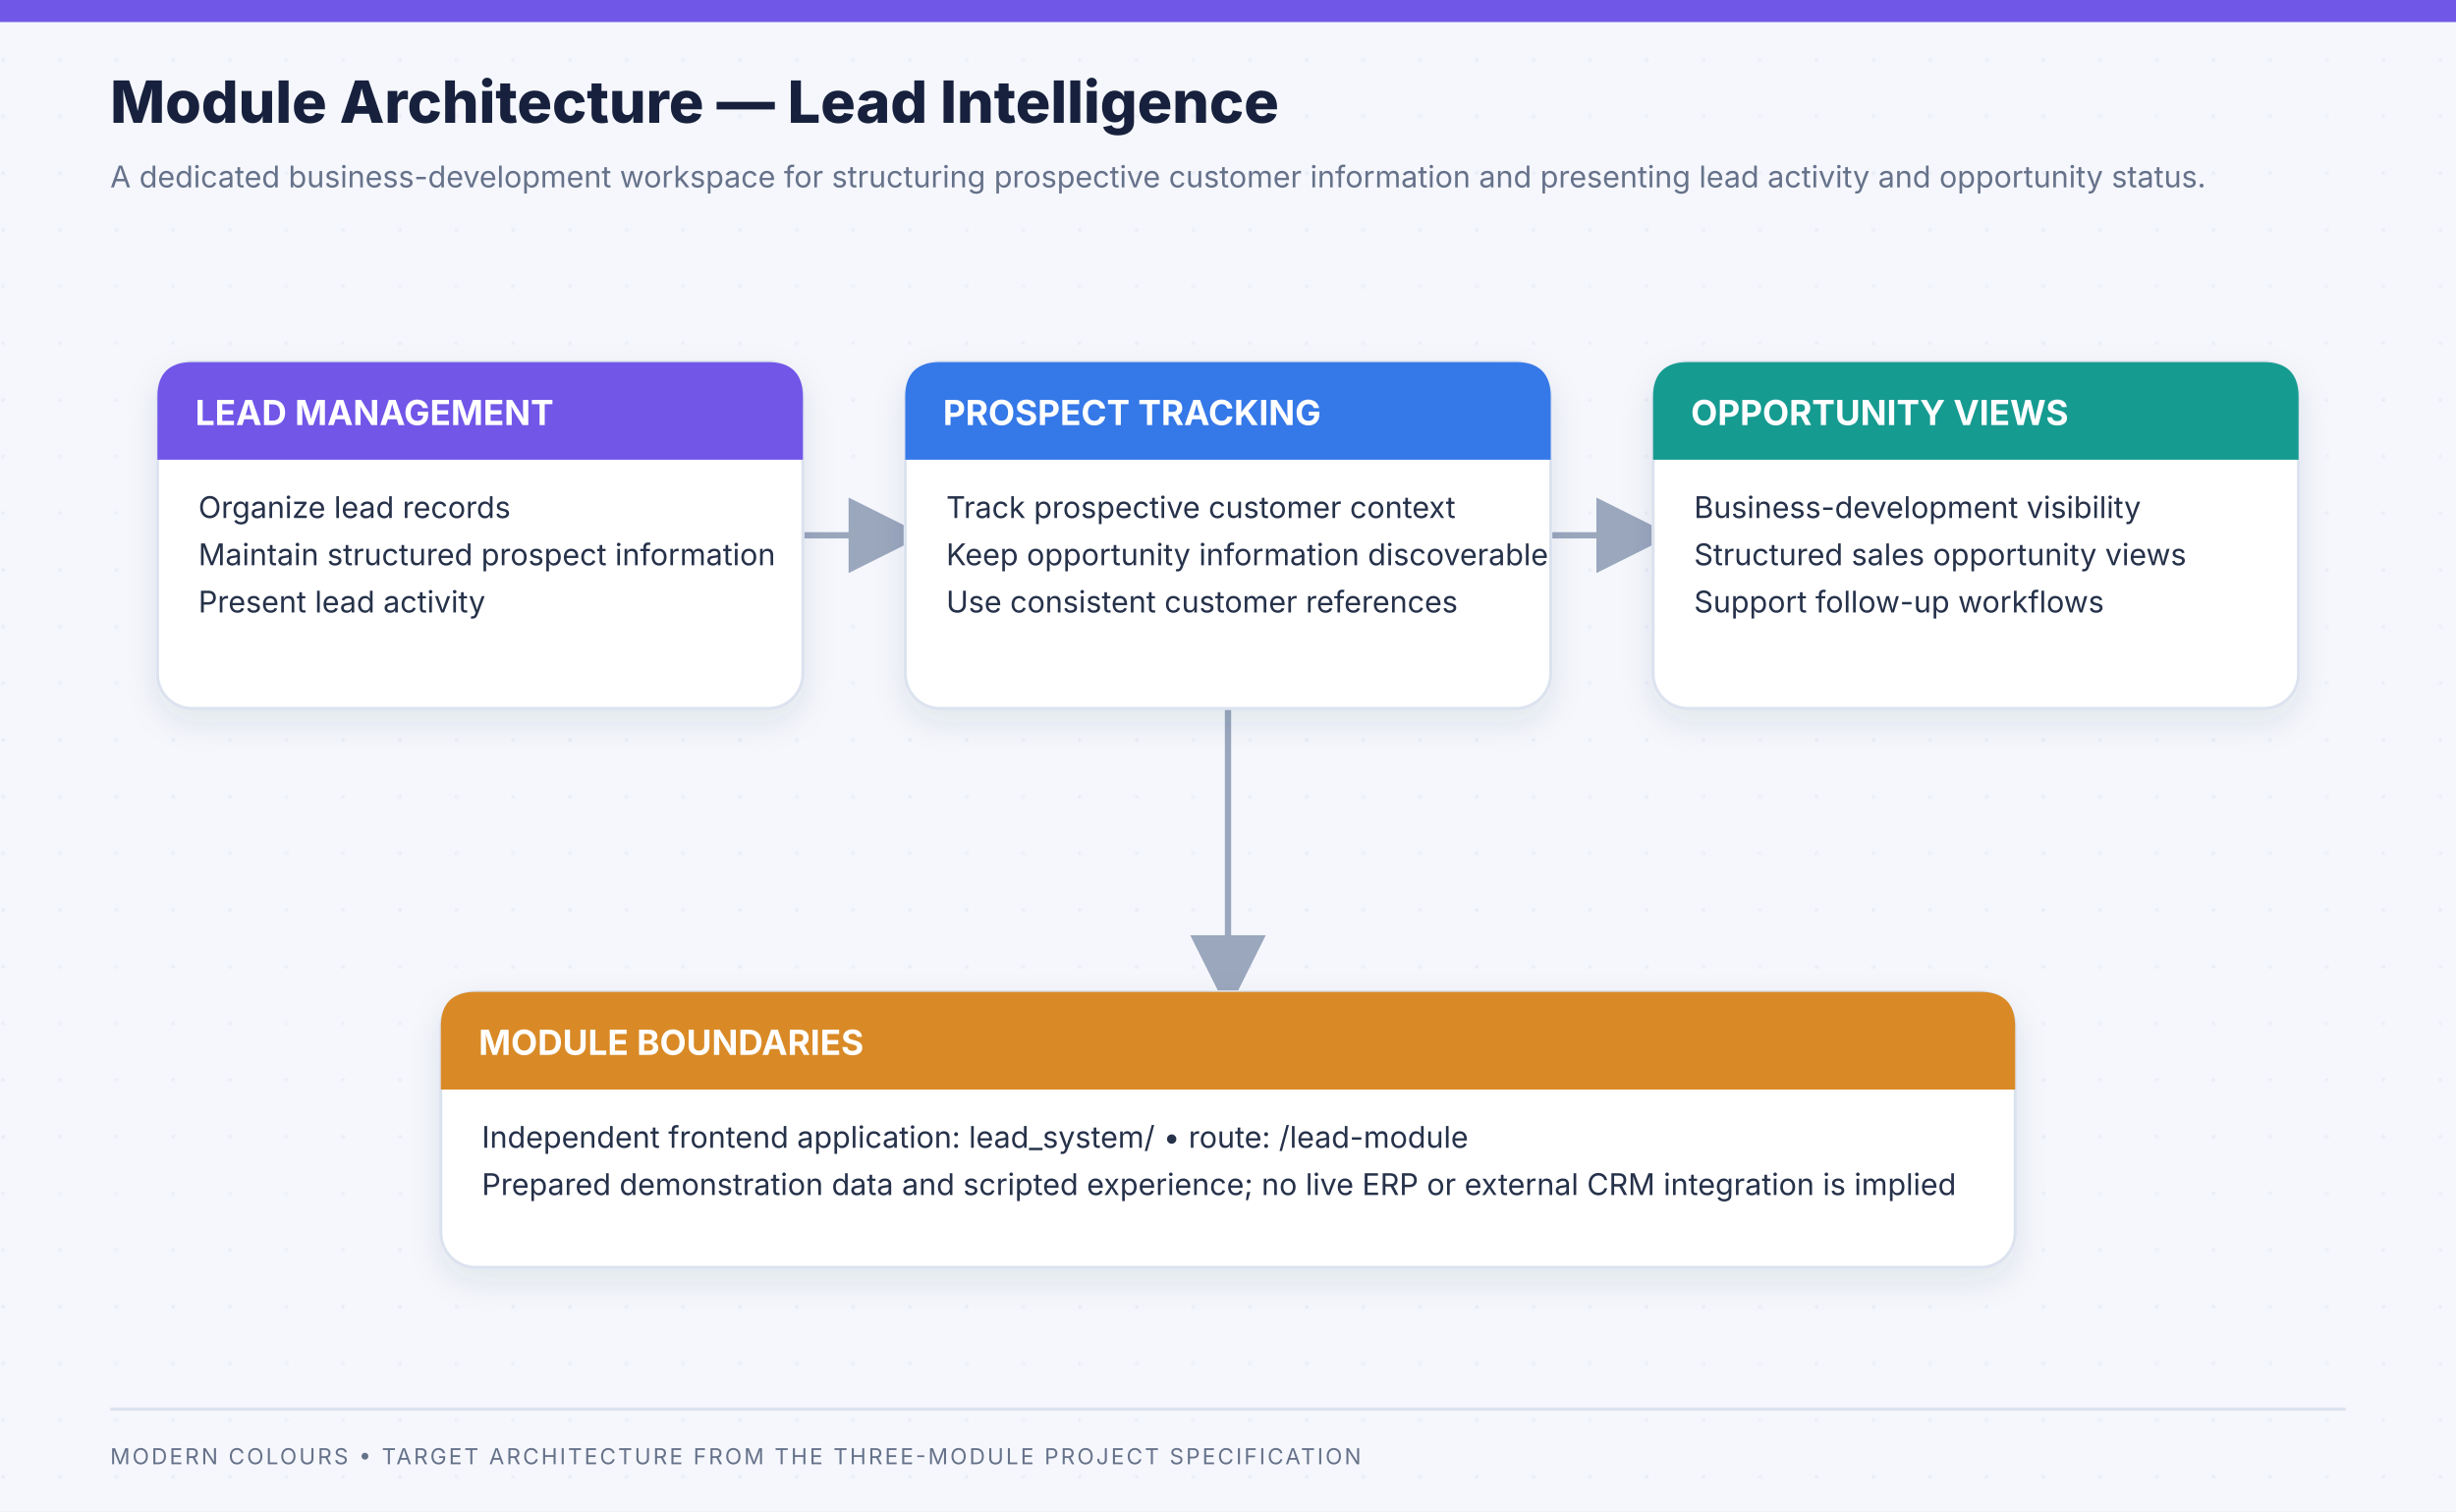
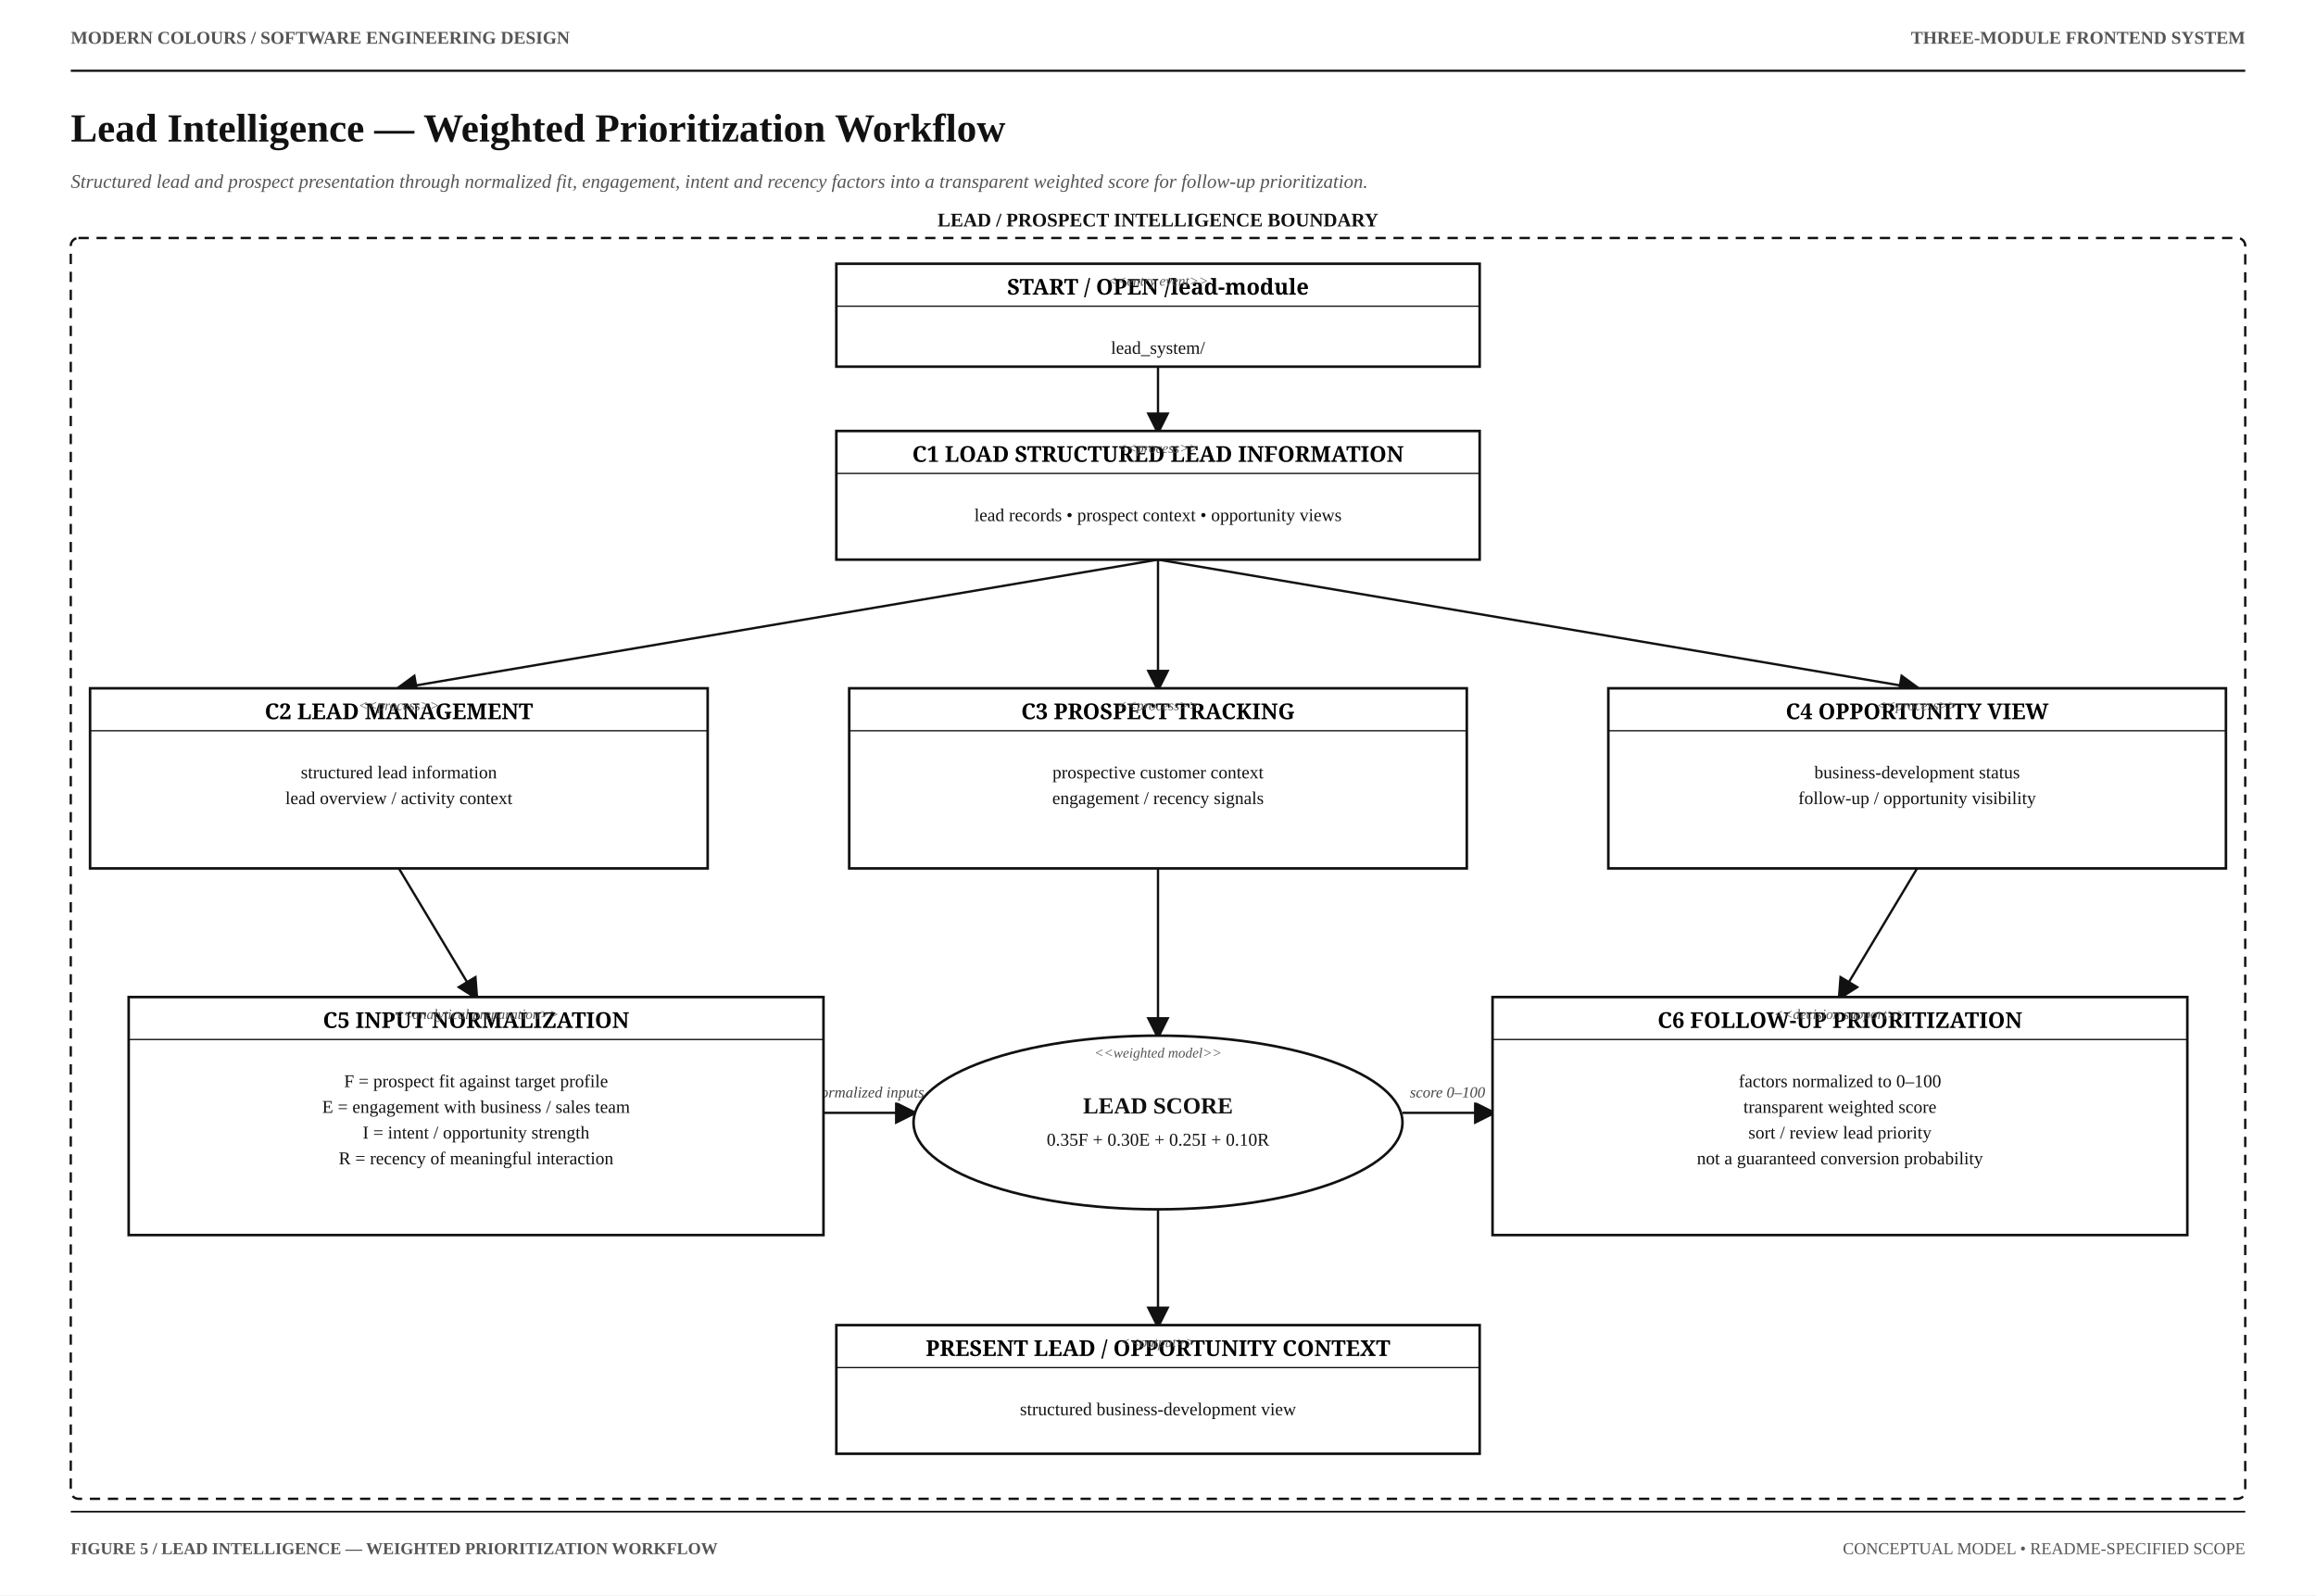
- <svg xmlns="http://www.w3.org/2000/svg" width="100%" viewBox="0 0 1560 960" role="img" aria-labelledby="title desc">
+ <svg xmlns="http://www.w3.org/2000/svg" width="100%" viewBox="0 0 1800 1240" role="img" aria-labelledby="ti de">
  <defs>
-     <filter id="shadow" x="-15%" y="-15%" width="130%" height="140%">
-       <feDropShadow dx="0" dy="8" stdDeviation="10" flood-color="#263657" flood-opacity=".09" />
-     </filter>
-     <marker id="arrow" markerWidth="12" markerHeight="12" refX="9" refY="6" orient="auto">
-       <path d="M0,0 L12,6 L0,12 Z" fill="#9AA7BD" />
+     <marker id="a" markerWidth="10" markerHeight="10" refX="8" refY="5" orient="auto">
+       <path d="M0 0L10 5L0 10Z" fill="#111" />
    </marker>
-     <pattern id="grid" width="36" height="36" patternUnits="userSpaceOnUse">
-       <circle cx="2" cy="2" r="1.2" fill="#E5EAF3" />
-     </pattern>
  </defs>
-   <rect width="1560" height="960" fill="#F5F7FC" />
-   <rect width="1560" height="960" fill="url(#grid)" opacity=".8" />
-   <rect x="0" y="0" width="1560" height="14" fill="#7157E8" />
-   <text x="70" y="78" font-family="Inter,Arial,sans-serif" font-size="37" font-weight="800" fill="#17213D">Module Architecture — Lead Intelligence</text>
-   <text x="70" y="119" font-family="Inter,Arial,sans-serif" font-size="19" fill="#66728A">A dedicated business-development workspace for structuring prospective customer information and presenting lead activity and opportunity status.</text>
-   <path d="M 510 340 L 575 340" fill="none" stroke="#9AA7BD" stroke-width="4" stroke-linecap="round" marker-end="url(#arrow)" />
-   <path d="M 985 340 L 1050 340" fill="none" stroke="#9AA7BD" stroke-width="4" stroke-linecap="round" marker-end="url(#arrow)" />
-   <path d="M 780 450 L 780 630" fill="none" stroke="#9AA7BD" stroke-width="4" stroke-linecap="round" marker-end="url(#arrow)" />
-   <g filter="url(#shadow)">
-     <rect x="100" y="230" width="410" height="220" rx="22" fill="#FFFFFF" stroke="#DCE3EF" stroke-width="2" />
-     <path d="M 122 230 H 488 Q 510 230 510 252 V 292 H 100 V 252 Q 100 230 122 230" fill="#7157E8" />
-     <text x="124" y="270" font-family="Inter,Arial,sans-serif" font-size="22" font-weight="700" fill="#FFFFFF">LEAD MANAGEMENT</text>
-     <text x="126" y="329" font-family="Inter,Arial,sans-serif" font-size="19" fill="#25304A">
-       <tspan x="126" dy="0">Organize lead records</tspan>
-       <tspan x="126" dy="30">Maintain structured prospect information</tspan>
-       <tspan x="126" dy="30">Present lead activity</tspan>
-     </text>
-   </g>
-   <g filter="url(#shadow)">
-     <rect x="575" y="230" width="410" height="220" rx="22" fill="#FFFFFF" stroke="#DCE3EF" stroke-width="2" />
-     <path d="M 597 230 H 963 Q 985 230 985 252 V 292 H 575 V 252 Q 575 230 597 230" fill="#3678E8" />
-     <text x="599" y="270" font-family="Inter,Arial,sans-serif" font-size="22" font-weight="700" fill="#FFFFFF">PROSPECT TRACKING</text>
-     <text x="601" y="329" font-family="Inter,Arial,sans-serif" font-size="19" fill="#25304A">
-       <tspan x="601" dy="0">Track prospective customer context</tspan>
-       <tspan x="601" dy="30">Keep opportunity information discoverable</tspan>
-       <tspan x="601" dy="30">Use consistent customer references</tspan>
-     </text>
-   </g>
-   <g filter="url(#shadow)">
-     <rect x="1050" y="230" width="410" height="220" rx="22" fill="#FFFFFF" stroke="#DCE3EF" stroke-width="2" />
-     <path d="M 1072 230 H 1438 Q 1460 230 1460 252 V 292 H 1050 V 252 Q 1050 230 1072 230" fill="#159B91" />
-     <text x="1074" y="270" font-family="Inter,Arial,sans-serif" font-size="22" font-weight="700" fill="#FFFFFF">OPPORTUNITY VIEWS</text>
-     <text x="1076" y="329" font-family="Inter,Arial,sans-serif" font-size="19" fill="#25304A">
-       <tspan x="1076" dy="0">Business-development visibility</tspan>
-       <tspan x="1076" dy="30">Structured sales opportunity views</tspan>
-       <tspan x="1076" dy="30">Support follow-up workflows</tspan>
-     </text>
-   </g>
-   <g filter="url(#shadow)">
-     <rect x="280" y="630" width="1000" height="175" rx="22" fill="#FFFFFF" stroke="#DCE3EF" stroke-width="2" />
-     <path d="M 302 630 H 1258 Q 1280 630 1280 652 V 692 H 280 V 652 Q 280 630 302 630" fill="#D98A28" />
-     <text x="304" y="670" font-family="Inter,Arial,sans-serif" font-size="22" font-weight="700" fill="#FFFFFF">MODULE BOUNDARIES</text>
-     <text x="306" y="729" font-family="Inter,Arial,sans-serif" font-size="19" fill="#25304A">
-       <tspan x="306" dy="0">Independent frontend application: lead_system/  •  route: /lead-module</tspan>
-       <tspan x="306" dy="30">Prepared demonstration data and scripted experience; no live ERP or external CRM integration is implied</tspan>
-     </text>
-   </g>
-   <path d="M70 895 H1490" stroke="#DCE3EF" stroke-width="2" />
-   <text x="70" y="930" font-family="Inter,Arial,sans-serif" font-size="14" letter-spacing="1.4" fill="#66728A">MODERN COLOURS  •  TARGET ARCHITECTURE FROM THE THREE-MODULE PROJECT SPECIFICATION</text>
+   <rect width="1800" height="1240" fill="#fff" />
+   <text x="55" y="34" text-anchor="start" font-family="Georgia,'Times New Roman',serif" font-size="14" font-weight="700" fill="#555">MODERN COLOURS / SOFTWARE ENGINEERING DESIGN</text>
+   <text x="1745" y="34" text-anchor="end" font-family="Georgia,'Times New Roman',serif" font-size="14" font-weight="700" fill="#555">THREE-MODULE FRONTEND SYSTEM</text>
+   <path d="M55 55H1745" stroke="#111" stroke-width="1.7" />
+   <text x="55" y="110" text-anchor="start" font-family="Georgia,'Times New Roman',serif" font-size="31" font-weight="700" fill="#111">Lead Intelligence — Weighted Prioritization Workflow</text>
+   <text x="55" y="146" text-anchor="start" font-family="Georgia,'Times New Roman',serif" font-size="15" font-weight="400" fill="#555" font-style="italic">Structured lead and prospect presentation through normalized fit, engagement, intent and recency factors into a transparent weighted score for follow-up prioritization.</text>
+   <rect x="55" y="185" width="1690" height="980" rx="6" fill="none" stroke="#111" stroke-width="1.8" stroke-dasharray="8 6" />
+   <text x="900" y="176" text-anchor="middle" font-family="Georgia,'Times New Roman',serif" font-size="15" font-weight="700" fill="#111">LEAD / PROSPECT INTELLIGENCE BOUNDARY</text>
+   <path d="M900 285 L900 335" fill="none" stroke="#111" stroke-width="1.8" marker-end="url(#a)" />
+   <path d="M900 435 L310 535" fill="none" stroke="#111" stroke-width="1.8" marker-end="url(#a)" />
+   <path d="M900 435 L900 535" fill="none" stroke="#111" stroke-width="1.8" marker-end="url(#a)" />
+   <path d="M900 435 L1490 535" fill="none" stroke="#111" stroke-width="1.8" marker-end="url(#a)" />
+   <path d="M310 675 L370 775" fill="none" stroke="#111" stroke-width="1.8" marker-end="url(#a)" />
+   <path d="M900 675 L900 805" fill="none" stroke="#111" stroke-width="1.8" marker-end="url(#a)" />
+   <path d="M1490 675 L1430 775" fill="none" stroke="#111" stroke-width="1.8" marker-end="url(#a)" />
+   <path d="M640 865 L710 865" fill="none" stroke="#111" stroke-width="1.8" marker-end="url(#a)" />
+   <rect x="615.5" y="839" width="119" height="18" fill="#fff" />
+   <text x="675" y="853" text-anchor="middle" font-family="Georgia,'Times New Roman',serif" font-size="12" font-weight="400" fill="#444" font-style="italic">normalized inputs</text>
+   <path d="M1090 865 L1160 865" fill="none" stroke="#111" stroke-width="1.8" marker-end="url(#a)" />
+   <rect x="1086.5" y="839" width="77" height="18" fill="#fff" />
+   <text x="1125" y="853" text-anchor="middle" font-family="Georgia,'Times New Roman',serif" font-size="12" font-weight="400" fill="#444" font-style="italic">score 0–100</text>
+   <path d="M900 940 L900 1030" fill="none" stroke="#111" stroke-width="1.8" marker-end="url(#a)" />
+   <rect x="650" y="205" width="500" height="80" fill="#fff" stroke="#111" stroke-width="2" />
+   <line x1="650" y1="238" x2="1150" y2="238" stroke="#111" />
+   <text x="900" y="229" text-anchor="middle" font-family="Georgia" font-size="17" font-weight="700">START / OPEN /lead-module</text>
+   <text x="900" y="222" text-anchor="middle" font-family="Georgia,'Times New Roman',serif" font-size="11" font-weight="400" fill="#555" font-style="italic">&lt;&lt;entry event&gt;&gt;</text>
+   <text x="900" y="275" text-anchor="middle" font-family="Georgia,'Times New Roman',serif" font-size="14" font-weight="400" fill="#111">lead_system/</text>
+   <rect x="650" y="335" width="500" height="100" fill="#fff" stroke="#111" stroke-width="2" />
+   <line x1="650" y1="368" x2="1150" y2="368" stroke="#111" />
+   <text x="900" y="359" text-anchor="middle" font-family="Georgia" font-size="17" font-weight="700">C1  LOAD STRUCTURED LEAD INFORMATION</text>
+   <text x="900" y="352" text-anchor="middle" font-family="Georgia,'Times New Roman',serif" font-size="11" font-weight="400" fill="#555" font-style="italic">&lt;&lt;process&gt;&gt;</text>
+   <text x="900" y="405" text-anchor="middle" font-family="Georgia,'Times New Roman',serif" font-size="14" font-weight="400" fill="#111">lead records • prospect context • opportunity views</text>
+   <rect x="70" y="535" width="480" height="140" fill="#fff" stroke="#111" stroke-width="2" />
+   <line x1="70" y1="568" x2="550" y2="568" stroke="#111" />
+   <text x="310" y="559" text-anchor="middle" font-family="Georgia" font-size="17" font-weight="700">C2  LEAD MANAGEMENT</text>
+   <text x="310" y="552" text-anchor="middle" font-family="Georgia,'Times New Roman',serif" font-size="11" font-weight="400" fill="#555" font-style="italic">&lt;&lt;process&gt;&gt;</text>
+   <text x="310" y="605" text-anchor="middle" font-family="Georgia,'Times New Roman',serif" font-size="14" font-weight="400" fill="#111">structured lead information</text>
+   <text x="310" y="625" text-anchor="middle" font-family="Georgia,'Times New Roman',serif" font-size="14" font-weight="400" fill="#111">lead overview / activity context</text>
+   <rect x="660" y="535" width="480" height="140" fill="#fff" stroke="#111" stroke-width="2" />
+   <line x1="660" y1="568" x2="1140" y2="568" stroke="#111" />
+   <text x="900" y="559" text-anchor="middle" font-family="Georgia" font-size="17" font-weight="700">C3  PROSPECT TRACKING</text>
+   <text x="900" y="552" text-anchor="middle" font-family="Georgia,'Times New Roman',serif" font-size="11" font-weight="400" fill="#555" font-style="italic">&lt;&lt;process&gt;&gt;</text>
+   <text x="900" y="605" text-anchor="middle" font-family="Georgia,'Times New Roman',serif" font-size="14" font-weight="400" fill="#111">prospective customer context</text>
+   <text x="900" y="625" text-anchor="middle" font-family="Georgia,'Times New Roman',serif" font-size="14" font-weight="400" fill="#111">engagement / recency signals</text>
+   <rect x="1250" y="535" width="480" height="140" fill="#fff" stroke="#111" stroke-width="2" />
+   <line x1="1250" y1="568" x2="1730" y2="568" stroke="#111" />
+   <text x="1490" y="559" text-anchor="middle" font-family="Georgia" font-size="17" font-weight="700">C4  OPPORTUNITY VIEW</text>
+   <text x="1490" y="552" text-anchor="middle" font-family="Georgia,'Times New Roman',serif" font-size="11" font-weight="400" fill="#555" font-style="italic">&lt;&lt;process&gt;&gt;</text>
+   <text x="1490" y="605" text-anchor="middle" font-family="Georgia,'Times New Roman',serif" font-size="14" font-weight="400" fill="#111">business-development status</text>
+   <text x="1490" y="625" text-anchor="middle" font-family="Georgia,'Times New Roman',serif" font-size="14" font-weight="400" fill="#111">follow-up / opportunity visibility</text>
+   <rect x="100" y="775" width="540" height="185" fill="#fff" stroke="#111" stroke-width="2" />
+   <line x1="100" y1="808" x2="640" y2="808" stroke="#111" />
+   <text x="370" y="799" text-anchor="middle" font-family="Georgia" font-size="17" font-weight="700">C5  INPUT NORMALIZATION</text>
+   <text x="370" y="792" text-anchor="middle" font-family="Georgia,'Times New Roman',serif" font-size="11" font-weight="400" fill="#555" font-style="italic">&lt;&lt;analytical preparation&gt;&gt;</text>
+   <text x="370" y="845" text-anchor="middle" font-family="Georgia,'Times New Roman',serif" font-size="14" font-weight="400" fill="#111">F = prospect fit against target profile</text>
+   <text x="370" y="865" text-anchor="middle" font-family="Georgia,'Times New Roman',serif" font-size="14" font-weight="400" fill="#111">E = engagement with business / sales team</text>
+   <text x="370" y="885" text-anchor="middle" font-family="Georgia,'Times New Roman',serif" font-size="14" font-weight="400" fill="#111">I = intent / opportunity strength</text>
+   <text x="370" y="905" text-anchor="middle" font-family="Georgia,'Times New Roman',serif" font-size="14" font-weight="400" fill="#111">R = recency of meaningful interaction</text>
+   <ellipse cx="900" cy="872.5" rx="190" ry="67.5" fill="#fff" stroke="#111" stroke-width="2" />
+   <text x="900" y="822" text-anchor="middle" font-family="Georgia,'Times New Roman',serif" font-size="11" font-weight="400" fill="#555" font-style="italic">&lt;&lt;weighted model&gt;&gt;</text>
+   <text x="900" y="865.5" text-anchor="middle" font-family="Georgia,'Times New Roman',serif" font-size="18" font-weight="700" fill="#111">LEAD SCORE</text>
+   <text x="900" y="890.5" text-anchor="middle" font-family="Georgia,'Times New Roman',serif" font-size="14" font-weight="400" fill="#111">0.35F + 0.30E + 0.25I + 0.10R</text>
+   <rect x="1160" y="775" width="540" height="185" fill="#fff" stroke="#111" stroke-width="2" />
+   <line x1="1160" y1="808" x2="1700" y2="808" stroke="#111" />
+   <text x="1430" y="799" text-anchor="middle" font-family="Georgia" font-size="17" font-weight="700">C6  FOLLOW-UP PRIORITIZATION</text>
+   <text x="1430" y="792" text-anchor="middle" font-family="Georgia,'Times New Roman',serif" font-size="11" font-weight="400" fill="#555" font-style="italic">&lt;&lt;decision support&gt;&gt;</text>
+   <text x="1430" y="845" text-anchor="middle" font-family="Georgia,'Times New Roman',serif" font-size="14" font-weight="400" fill="#111">factors normalized to 0–100</text>
+   <text x="1430" y="865" text-anchor="middle" font-family="Georgia,'Times New Roman',serif" font-size="14" font-weight="400" fill="#111">transparent weighted score</text>
+   <text x="1430" y="885" text-anchor="middle" font-family="Georgia,'Times New Roman',serif" font-size="14" font-weight="400" fill="#111">sort / review lead priority</text>
+   <text x="1430" y="905" text-anchor="middle" font-family="Georgia,'Times New Roman',serif" font-size="14" font-weight="400" fill="#111">not a guaranteed conversion probability</text>
+   <rect x="650" y="1030" width="500" height="100" fill="#fff" stroke="#111" stroke-width="2" />
+   <line x1="650" y1="1063" x2="1150" y2="1063" stroke="#111" />
+   <text x="900" y="1054" text-anchor="middle" font-family="Georgia" font-size="17" font-weight="700">PRESENT LEAD / OPPORTUNITY CONTEXT</text>
+   <text x="900" y="1047" text-anchor="middle" font-family="Georgia,'Times New Roman',serif" font-size="11" font-weight="400" fill="#555" font-style="italic">&lt;&lt;output&gt;&gt;</text>
+   <text x="900" y="1100" text-anchor="middle" font-family="Georgia,'Times New Roman',serif" font-size="14" font-weight="400" fill="#111">structured business-development view</text>
+   <path d="M55 1175H1745" stroke="#111" stroke-width="1.3" />
+   <text x="55" y="1208" text-anchor="start" font-family="Georgia,'Times New Roman',serif" font-size="13" font-weight="700" fill="#555">FIGURE 5 / LEAD INTELLIGENCE — WEIGHTED PRIORITIZATION WORKFLOW</text>
+   <text x="1745" y="1208" text-anchor="end" font-family="Georgia,'Times New Roman',serif" font-size="13" font-weight="400" fill="#555">CONCEPTUAL MODEL • README-SPECIFIED SCOPE</text>
</svg>
